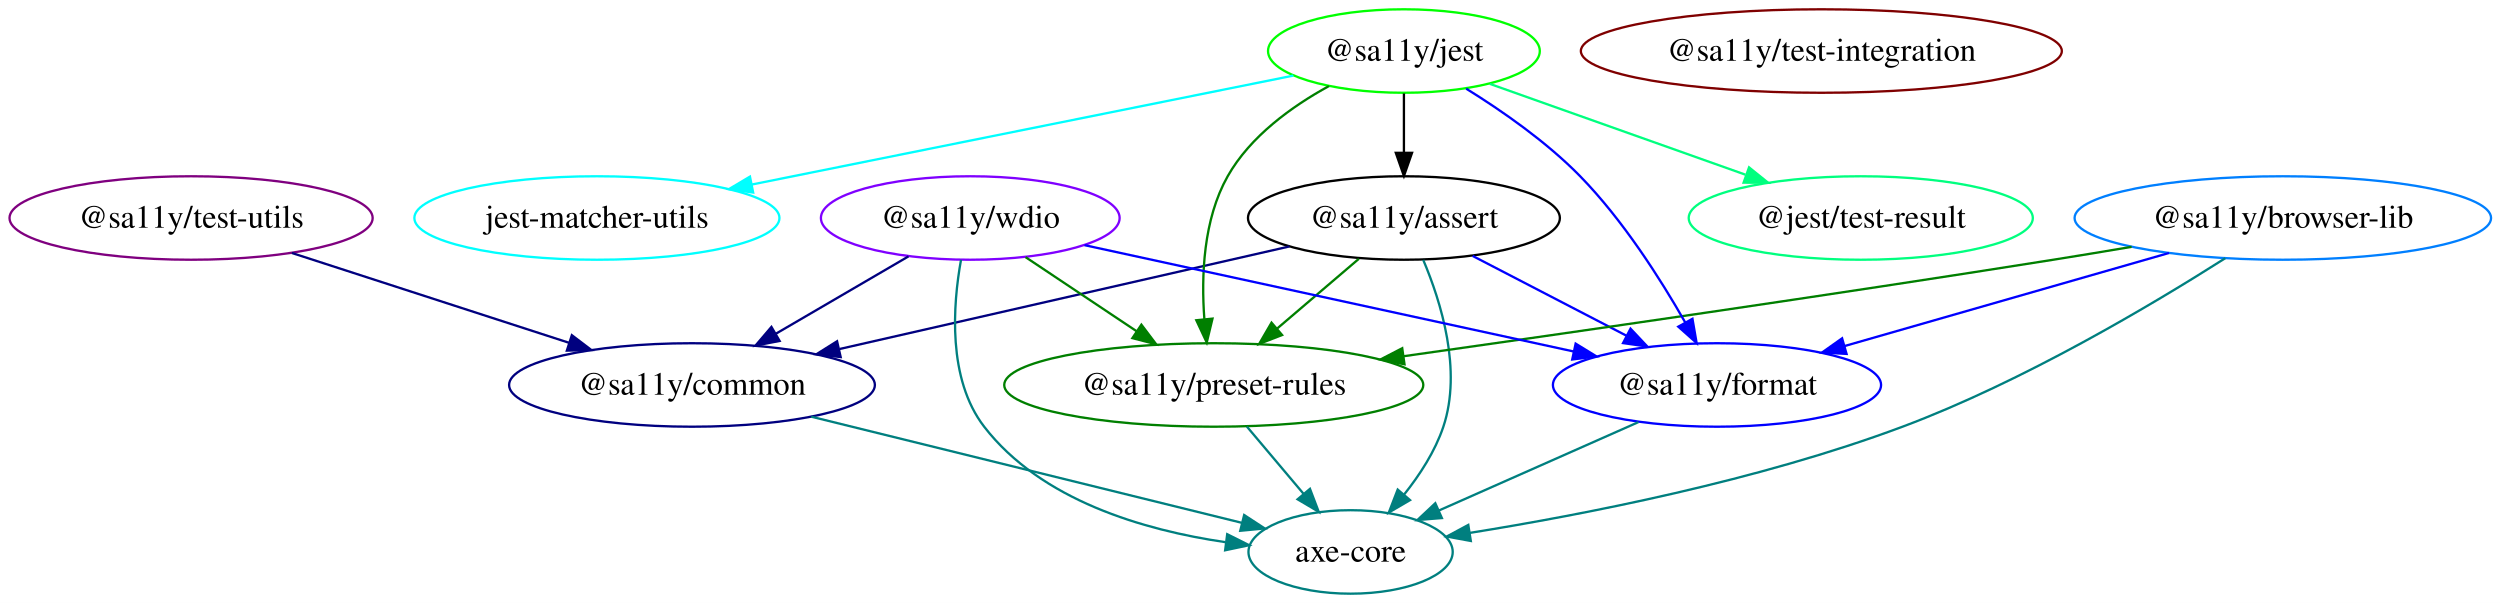
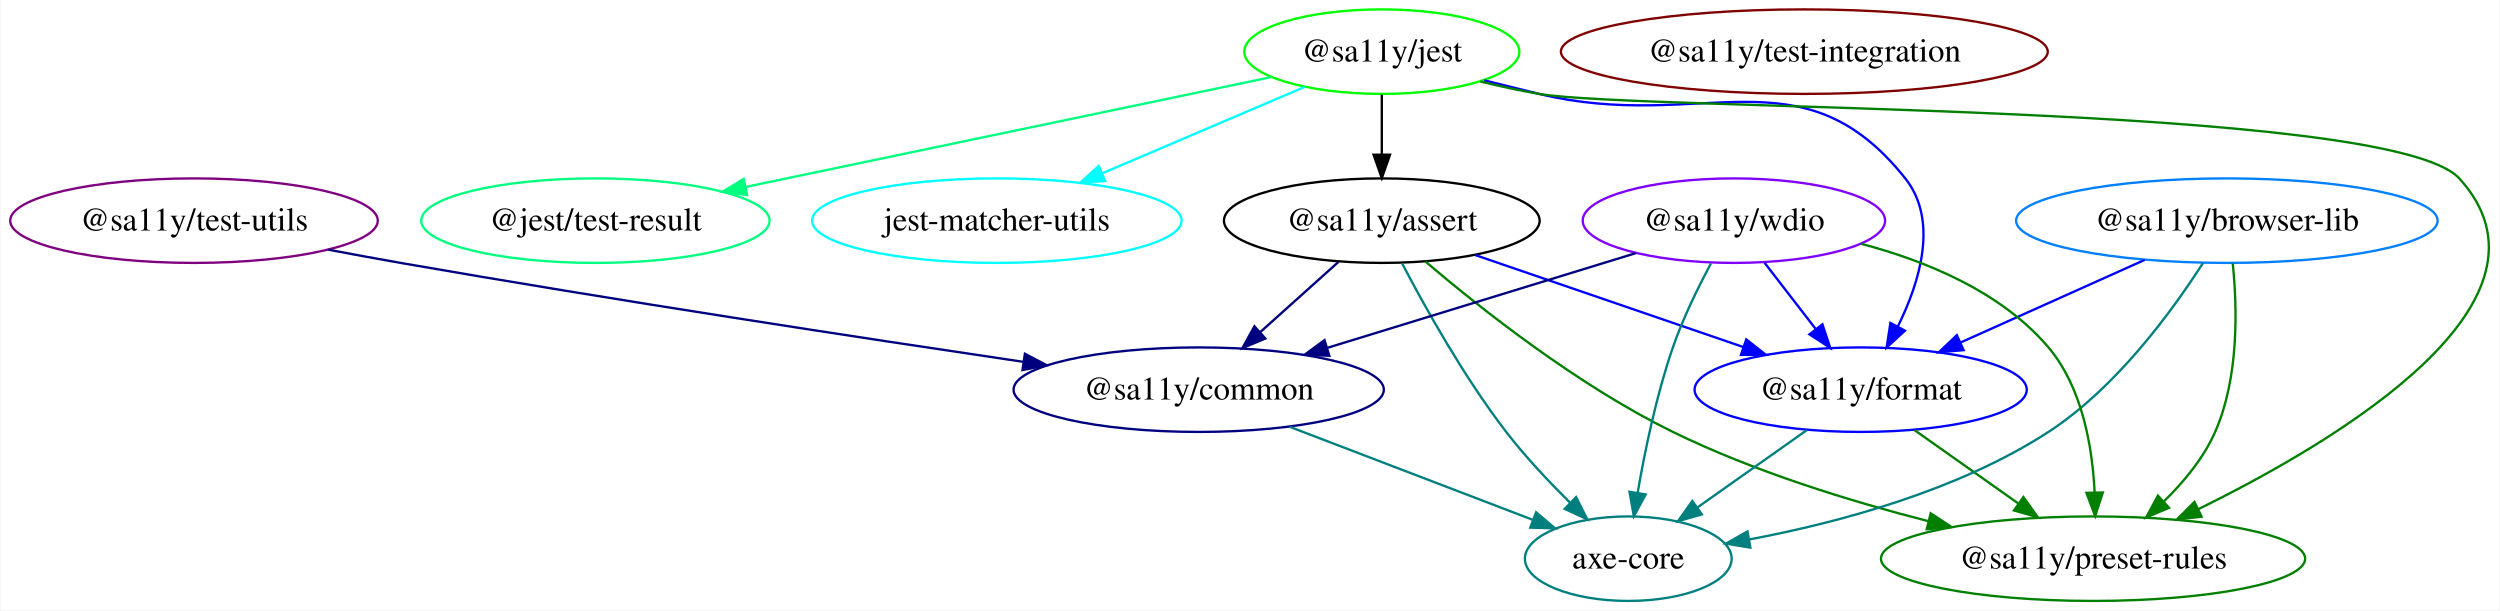
- <svg xmlns="http://www.w3.org/2000/svg" width="1078pt" height="260pt" viewBox="0.00 0.00 1078.05 260.00">
+ <svg xmlns="http://www.w3.org/2000/svg" width="1065pt" height="260pt" viewBox="0.00 0.00 1064.51 260.00">
  <g id="graph0" class="graph" transform="scale(1 1) rotate(0) translate(4 256)">
-     <polygon fill="white" stroke="transparent" points="-4,4 -4,-256 1074.05,-256 1074.05,4 -4,4" />
+     <polygon fill="white" stroke="transparent" points="-4,4 -4,-256 1060.51,-256 1060.51,4 -4,4" />
    <g id="node1" class="node">
-       <ellipse fill="none" stroke="#000000" cx="601.4" cy="-162" rx="67.25" ry="18" />
-       <text text-anchor="middle" x="601.4" y="-157.8" font-family="Times,serif" font-size="14.00">@sa11y/assert</text>
+       <ellipse fill="none" stroke="#000000" cx="584.4" cy="-162" rx="67.25" ry="18" />
+       <text text-anchor="middle" x="584.4" y="-157.8" font-family="Times,serif" font-size="14.00">@sa11y/assert</text>
    </g>
    <g id="node2" class="node">
-       <ellipse fill="none" stroke="#00007f" cx="294.4" cy="-90" rx="78.87" ry="18" />
-       <text text-anchor="middle" x="294.4" y="-85.8" font-family="Times,serif" font-size="14.00">@sa11y/common</text>
+       <ellipse fill="none" stroke="#00007f" cx="506.4" cy="-90" rx="78.87" ry="18" />
+       <text text-anchor="middle" x="506.4" y="-85.8" font-family="Times,serif" font-size="14.00">@sa11y/common</text>
    </g>
    <g id="edge1" class="edge">
-       <path fill="none" stroke="#00007f" d="M552.08,-149.75C499.39,-137.74 415.7,-118.66 358.08,-105.52" />
-       <polygon fill="#00007f" stroke="#00007f" points="358.52,-102.03 347.99,-103.22 356.96,-108.85 358.52,-102.03" />
+       <path fill="none" stroke="#00007f" d="M565.92,-144.41C555.98,-135.5 543.57,-124.36 532.65,-114.56" />
+       <polygon fill="#00007f" stroke="#00007f" points="534.8,-111.79 525.02,-107.71 530.13,-117 534.8,-111.79" />
    </g>
    <g id="node3" class="node">
-       <ellipse fill="none" stroke="#0000ff" cx="736.4" cy="-90" rx="70.76" ry="18" />
-       <text text-anchor="middle" x="736.4" y="-85.8" font-family="Times,serif" font-size="14.00">@sa11y/format</text>
+       <ellipse fill="none" stroke="#0000ff" cx="788.4" cy="-90" rx="70.76" ry="18" />
+       <text text-anchor="middle" x="788.4" y="-85.8" font-family="Times,serif" font-size="14.00">@sa11y/format</text>
    </g>
    <g id="edge2" class="edge">
-       <path fill="none" stroke="#0000ff" d="M631.03,-145.64C650.5,-135.54 676.19,-122.22 697.33,-111.26" />
-       <polygon fill="#0000ff" stroke="#0000ff" points="699.11,-114.28 706.38,-106.57 695.89,-108.06 699.11,-114.28" />
+       <path fill="none" stroke="#0000ff" d="M624.22,-147.34C656.86,-136.14 703.25,-120.22 738.39,-108.16" />
+       <polygon fill="#0000ff" stroke="#0000ff" points="739.66,-111.42 747.99,-104.87 737.39,-104.8 739.66,-111.42" />
    </g>
    <g id="node4" class="node">
-       <ellipse fill="none" stroke="#007f00" cx="519.4" cy="-90" rx="90.36" ry="18" />
-       <text text-anchor="middle" x="519.4" y="-85.8" font-family="Times,serif" font-size="14.00">@sa11y/preset-rules</text>
+       <ellipse fill="none" stroke="#007f00" cx="887.4" cy="-18" rx="90.36" ry="18" />
+       <text text-anchor="middle" x="887.4" y="-13.8" font-family="Times,serif" font-size="14.00">@sa11y/preset-rules</text>
    </g>
    <g id="edge3" class="edge">
-       <path fill="none" stroke="#007f00" d="M581.97,-144.41C571.42,-135.41 558.22,-124.14 546.66,-114.27" />
-       <polygon fill="#007f00" stroke="#007f00" points="548.86,-111.54 538.98,-107.71 544.31,-116.87 548.86,-111.54" />
+       <path fill="none" stroke="#007f00" d="M602.87,-144.67C626.05,-124.94 667.7,-91.92 708.4,-72 742.71,-55.21 783.37,-42.64 817.26,-33.97" />
+       <polygon fill="#007f00" stroke="#007f00" points="818.23,-37.34 827.09,-31.52 816.54,-30.54 818.23,-37.34" />
    </g>
    <g id="node5" class="node">
-       <ellipse fill="none" stroke="#007f7f" cx="578.4" cy="-18" rx="44.04" ry="18" />
-       <text text-anchor="middle" x="578.4" y="-13.8" font-family="Times,serif" font-size="14.00">axe-core</text>
+       <ellipse fill="none" stroke="#007f7f" cx="689.4" cy="-18" rx="44.04" ry="18" />
+       <text text-anchor="middle" x="689.4" y="-13.8" font-family="Times,serif" font-size="14.00">axe-core</text>
    </g>
    <g id="edge4" class="edge">
-       <path fill="none" stroke="#007f7f" d="M609.73,-143.92C617.43,-125.75 626.55,-96.31 618.4,-72 614.85,-61.4 608.25,-51.22 601.41,-42.67" />
-       <polygon fill="#007f7f" stroke="#007f7f" points="604.03,-40.35 594.89,-35.01 598.71,-44.89 604.03,-40.35" />
+       <path fill="none" stroke="#007f7f" d="M593.04,-143.83C602.71,-125.32 619.4,-95.36 637.4,-72 645.51,-61.47 655.53,-50.82 664.6,-41.86" />
+       <polygon fill="#007f7f" stroke="#007f7f" points="667.17,-44.24 671.93,-34.77 662.31,-39.21 667.17,-44.24" />
    </g>
    <g id="edge8" class="edge">
-       <path fill="none" stroke="#007f7f" d="M345.83,-76.32C398.73,-63.29 480.41,-43.15 531.56,-30.54" />
-       <polygon fill="#007f7f" stroke="#007f7f" points="532.5,-33.92 541.37,-28.13 530.82,-27.12 532.5,-33.92" />
+       <path fill="none" stroke="#007f7f" d="M545.21,-74.15C575.6,-62.53 617.75,-46.41 648.63,-34.59" />
+       <polygon fill="#007f7f" stroke="#007f7f" points="650.14,-37.76 658.23,-30.92 647.64,-31.23 650.14,-37.76" />
    </g>
    <g id="edge9" class="edge">
-       <path fill="none" stroke="#007f7f" d="M702.51,-73.98C677.23,-62.78 642.69,-47.48 616.46,-35.86" />
-       <polygon fill="#007f7f" stroke="#007f7f" points="617.77,-32.61 607.21,-31.76 614.93,-39.01 617.77,-32.61" />
+       <path fill="none" stroke="#007f00" d="M811.36,-72.76C824.54,-63.45 841.28,-51.61 855.7,-41.41" />
+       <polygon fill="#007f00" stroke="#007f00" points="857.73,-44.26 863.88,-35.63 853.69,-38.55 857.73,-44.26" />
+     </g>
+     <g id="edge10" class="edge">
+       <path fill="none" stroke="#007f7f" d="M765.44,-72.76C751.59,-62.97 733.81,-50.4 718.93,-39.88" />
+       <polygon fill="#007f7f" stroke="#007f7f" points="720.73,-36.87 710.55,-33.95 716.69,-42.58 720.73,-36.87" />
+     </g>
+     <g id="node6" class="node">
+       <ellipse fill="none" stroke="#007fff" cx="944.4" cy="-162" rx="89.8" ry="18" />
+       <text text-anchor="middle" x="944.4" y="-157.8" font-family="Times,serif" font-size="14.00">@sa11y/browser-lib</text>
+     </g>
+     <g id="edge5" class="edge">
+       <path fill="none" stroke="#0000ff" d="M909.39,-145.29C886.23,-134.9 855.73,-121.21 831.14,-110.18" />
+       <polygon fill="#0000ff" stroke="#0000ff" points="832.25,-106.84 821.69,-105.94 829.38,-113.22 832.25,-106.84" />
+     </g>
+     <g id="edge6" class="edge">
+       <path fill="none" stroke="#007f00" d="M946.9,-143.77C948.82,-125.21 949.66,-95.22 939.4,-72 934.49,-60.87 926.13,-50.75 917.54,-42.4" />
+       <polygon fill="#007f00" stroke="#007f00" points="919.75,-39.68 910,-35.54 915.04,-44.86 919.75,-39.68" />
+     </g>
+     <g id="edge7" class="edge">
+       <path fill="none" stroke="#007f7f" d="M934.24,-143.99C921.38,-123.89 897.37,-90.81 868.4,-72 829.77,-46.91 778.85,-33.34 741.2,-26.24" />
+       <polygon fill="#007f7f" stroke="#007f7f" points="741.42,-22.72 730.96,-24.4 740.18,-29.61 741.42,-22.72" />
+     </g>
+     <g id="node7" class="node">
+       <ellipse fill="none" stroke="#00ff00" cx="584.4" cy="-234" rx="58.6" ry="18" />
+       <text text-anchor="middle" x="584.4" y="-229.8" font-family="Times,serif" font-size="14.00">@sa11y/jest</text>
+     </g>
+     <g id="edge12" class="edge">
+       <path fill="none" stroke="#000000" d="M584.4,-215.7C584.4,-207.98 584.4,-198.71 584.4,-190.11" />
+       <polygon fill="#000000" stroke="#000000" points="587.9,-190.1 584.4,-180.1 580.9,-190.1 587.9,-190.1" />
+     </g>
+     <g id="edge13" class="edge">
+       <path fill="none" stroke="#0000ff" d="M627.98,-221.8C635.77,-219.84 643.82,-217.84 651.4,-216 720.56,-199.25 763.1,-235.68 807.4,-180 821.6,-162.15 813.74,-136.13 804.19,-116.83" />
+       <polygon fill="#0000ff" stroke="#0000ff" points="807.25,-115.13 799.45,-107.96 801.07,-118.43 807.25,-115.13" />
+     </g>
+     <g id="edge14" class="edge">
+       <path fill="none" stroke="#007f00" d="M626.36,-221.28C634.61,-219.28 643.24,-217.4 651.4,-216 694.51,-208.6 1013.92,-212.31 1043.4,-180 1090.81,-128.04 993.54,-69.21 932.23,-39.1" />
+       <polygon fill="#007f00" stroke="#007f00" points="933.63,-35.88 923.1,-34.69 930.59,-42.19 933.63,-35.88" />
+     </g>
+     <g id="node8" class="node">
+       <ellipse fill="none" stroke="#00ff7f" cx="249.4" cy="-162" rx="74.2" ry="18" />
+       <text text-anchor="middle" x="249.4" y="-157.8" font-family="Times,serif" font-size="14.00">@jest/test-result</text>
+     </g>
+     <g id="edge11" class="edge">
+       <path fill="none" stroke="#00ff7f" d="M537.47,-223.19C478.98,-210.97 378.76,-190.03 313.3,-176.35" />
+       <polygon fill="#00ff7f" stroke="#00ff7f" points="314.01,-172.92 303.5,-174.3 312.57,-179.78 314.01,-172.92" />
+     </g>
+     <g id="node9" class="node">
+       <ellipse fill="none" stroke="#00ffff" cx="420.4" cy="-162" rx="78.72" ry="18" />
+       <text text-anchor="middle" x="420.4" y="-157.8" font-family="Times,serif" font-size="14.00">jest-matcher-utils</text>
    </g>
    <g id="edge15" class="edge">
-       <path fill="none" stroke="#007f7f" d="M533.68,-72.05C541.04,-63.33 550.13,-52.54 558.19,-42.98" />
-       <polygon fill="#007f7f" stroke="#007f7f" points="560.89,-45.21 564.66,-35.31 555.54,-40.7 560.89,-45.21" />
-     </g>
-     <g id="node6" class="node">
-       <ellipse fill="none" stroke="#007fff" cx="980.4" cy="-162" rx="89.8" ry="18" />
-       <text text-anchor="middle" x="980.4" y="-157.8" font-family="Times,serif" font-size="14.00">@sa11y/browser-lib</text>
-     </g>
-     <g id="edge5" class="edge">
-       <path fill="none" stroke="#0000ff" d="M931.32,-146.92C890.86,-135.31 833.51,-118.86 791.49,-106.81" />
-       <polygon fill="#0000ff" stroke="#0000ff" points="792.28,-103.39 781.7,-104 790.35,-110.12 792.28,-103.39" />
-     </g>
-     <g id="edge6" class="edge">
-       <path fill="none" stroke="#007f00" d="M915.2,-149.57C903.94,-147.66 892.34,-145.74 881.4,-144 785.39,-128.73 674.79,-112.78 601.36,-102.41" />
-       <polygon fill="#007f00" stroke="#007f00" points="601.65,-98.92 591.26,-100.99 600.67,-105.85 601.65,-98.92" />
-     </g>
-     <g id="edge7" class="edge">
-       <path fill="none" stroke="#007f7f" d="M955.6,-144.68C924.35,-124.8 868.43,-91.48 816.4,-72 754.22,-48.73 678.89,-34.08 629.87,-26.22" />
-       <polygon fill="#007f7f" stroke="#007f7f" points="630.25,-22.73 619.82,-24.64 629.16,-29.65 630.25,-22.73" />
-     </g>
-     <g id="node7" class="node">
-       <ellipse fill="none" stroke="#00ff00" cx="601.4" cy="-234" rx="58.6" ry="18" />
-       <text text-anchor="middle" x="601.4" y="-229.8" font-family="Times,serif" font-size="14.00">@sa11y/jest</text>
-     </g>
-     <g id="edge11" class="edge">
-       <path fill="none" stroke="#000000" d="M601.4,-215.7C601.4,-207.98 601.4,-198.71 601.4,-190.11" />
-       <polygon fill="#000000" stroke="#000000" points="604.9,-190.1 601.4,-180.1 597.9,-190.1 604.9,-190.1" />
-     </g>
-     <g id="edge12" class="edge">
-       <path fill="none" stroke="#0000ff" d="M628.25,-217.77C643.72,-208.19 662.9,-194.84 677.4,-180 695.8,-161.17 711.94,-135.84 722.67,-117.02" />
-       <polygon fill="#0000ff" stroke="#0000ff" points="725.82,-118.54 727.62,-108.1 719.71,-115.14 725.82,-118.54" />
-     </g>
-     <g id="edge13" class="edge">
-       <path fill="none" stroke="#007f00" d="M569.06,-218.89C553.06,-210.13 535.14,-197.22 525.4,-180 514.89,-161.41 513.96,-137.01 515.34,-118.47" />
-       <polygon fill="#007f00" stroke="#007f00" points="518.85,-118.61 516.37,-108.31 511.88,-117.91 518.85,-118.61" />
-     </g>
-     <g id="node8" class="node">
-       <ellipse fill="none" stroke="#00ff7f" cx="798.4" cy="-162" rx="74.2" ry="18" />
-       <text text-anchor="middle" x="798.4" y="-157.8" font-family="Times,serif" font-size="14.00">@jest/test-result</text>
-     </g>
-     <g id="edge10" class="edge">
-       <path fill="none" stroke="#00ff7f" d="M638.45,-219.83C669.6,-208.77 714.39,-192.85 748.65,-180.68" />
-       <polygon fill="#00ff7f" stroke="#00ff7f" points="750.22,-183.84 758.47,-177.19 747.87,-177.24 750.22,-183.84" />
-     </g>
-     <g id="node9" class="node">
-       <ellipse fill="none" stroke="#00ffff" cx="253.4" cy="-162" rx="78.72" ry="18" />
-       <text text-anchor="middle" x="253.4" y="-157.8" font-family="Times,serif" font-size="14.00">jest-matcher-utils</text>
-     </g>
-     <g id="edge14" class="edge">
-       <path fill="none" stroke="#00ffff" d="M553.74,-223.41C493.24,-211.24 388.52,-190.18 320.11,-176.42" />
-       <polygon fill="#00ffff" stroke="#00ffff" points="320.78,-172.98 310.29,-174.44 319.4,-179.85 320.78,-172.98" />
+       <path fill="none" stroke="#00ffff" d="M551.61,-219C526.86,-208.44 492.61,-193.82 465.32,-182.17" />
+       <polygon fill="#00ffff" stroke="#00ffff" points="466.55,-178.89 455.98,-178.19 463.8,-185.33 466.55,-178.89" />
    </g>
    <g id="node10" class="node">
      <ellipse fill="none" stroke="#7f007f" cx="78.4" cy="-162" rx="78.3" ry="18" />
      <text text-anchor="middle" x="78.4" y="-157.8" font-family="Times,serif" font-size="14.00">@sa11y/test-utils</text>
    </g>
    <g id="edge16" class="edge">
-       <path fill="none" stroke="#00007f" d="M121.85,-146.92C156.34,-135.74 204.71,-120.07 241.46,-108.16" />
-       <polygon fill="#00007f" stroke="#00007f" points="242.59,-111.47 251.02,-105.06 240.43,-104.81 242.59,-111.47" />
+       <path fill="none" stroke="#00007f" d="M135.62,-149.63C145.86,-147.69 156.44,-145.74 166.4,-144 257.55,-128.1 362.86,-112.04 431.83,-101.83" />
+       <polygon fill="#00007f" stroke="#00007f" points="432.36,-105.29 441.74,-100.37 431.33,-98.37 432.36,-105.29" />
    </g>
    <g id="node11" class="node">
-       <ellipse fill="none" stroke="#7f00ff" cx="414.4" cy="-162" rx="64.41" ry="18" />
-       <text text-anchor="middle" x="414.4" y="-157.8" font-family="Times,serif" font-size="14.00">@sa11y/wdio</text>
+       <ellipse fill="none" stroke="#7f00ff" cx="734.4" cy="-162" rx="64.41" ry="18" />
+       <text text-anchor="middle" x="734.4" y="-157.8" font-family="Times,serif" font-size="14.00">@sa11y/wdio</text>
    </g>
    <g id="edge17" class="edge">
-       <path fill="none" stroke="#00007f" d="M387.77,-145.46C370.92,-135.63 348.91,-122.8 330.5,-112.06" />
-       <polygon fill="#00007f" stroke="#00007f" points="332.19,-108.99 321.79,-106.98 328.66,-115.04 332.19,-108.99" />
+       <path fill="none" stroke="#00007f" d="M692.58,-148.16C655.65,-136.82 601.54,-120.21 561.16,-107.81" />
+       <polygon fill="#00007f" stroke="#00007f" points="562.05,-104.43 551.47,-104.84 560,-111.12 562.05,-104.43" />
    </g>
    <g id="edge18" class="edge">
-       <path fill="none" stroke="#0000ff" d="M463.66,-150.29C520.23,-137.99 613.13,-117.8 674.53,-104.45" />
-       <polygon fill="#0000ff" stroke="#0000ff" points="675.45,-107.83 684.48,-102.29 673.97,-100.99 675.45,-107.83" />
+       <path fill="none" stroke="#0000ff" d="M747.47,-144.05C753.97,-135.63 761.96,-125.28 769.14,-115.97" />
+       <polygon fill="#0000ff" stroke="#0000ff" points="772.11,-117.84 775.45,-107.79 766.57,-113.57 772.11,-117.84" />
    </g>
    <g id="edge19" class="edge">
-       <path fill="none" stroke="#007f00" d="M438.23,-145.12C452.42,-135.65 470.64,-123.5 486.23,-113.11" />
-       <polygon fill="#007f00" stroke="#007f00" points="488.19,-116.01 494.57,-107.55 484.31,-110.19 488.19,-116.01" />
+       <path fill="none" stroke="#007f00" d="M788.56,-152.15C816.3,-144.86 848.36,-131.68 868.4,-108 882.87,-90.9 887.14,-65.45 888.07,-46.14" />
+       <polygon fill="#007f00" stroke="#007f00" points="891.57,-46.21 888.29,-36.14 884.57,-46.06 891.57,-46.21" />
    </g>
    <g id="edge20" class="edge">
-       <path fill="none" stroke="#007f7f" d="M410.41,-143.98C406.89,-124.49 404.51,-92.6 420.4,-72 444.85,-40.31 489.02,-27.39 524.45,-22.21" />
-       <polygon fill="#007f7f" stroke="#007f7f" points="525.19,-25.65 534.66,-20.9 524.3,-18.71 525.19,-25.65" />
+       <path fill="none" stroke="#007f7f" d="M724.62,-143.8C719.19,-133.65 712.69,-120.4 708.4,-108 701.39,-87.75 696.48,-63.98 693.4,-46.1" />
+       <polygon fill="#007f7f" stroke="#007f7f" points="696.83,-45.37 691.77,-36.07 689.92,-46.5 696.83,-45.37" />
    </g>
    <g id="node12" class="node">
-       <ellipse fill="none" stroke="#7f0000" cx="781.4" cy="-234" rx="103.7" ry="18" />
-       <text text-anchor="middle" x="781.4" y="-229.8" font-family="Times,serif" font-size="14.00">@sa11y/test-integration</text>
+       <ellipse fill="none" stroke="#7f0000" cx="764.4" cy="-234" rx="103.7" ry="18" />
+       <text text-anchor="middle" x="764.4" y="-229.8" font-family="Times,serif" font-size="14.00">@sa11y/test-integration</text>
    </g>
  </g>
</svg>
